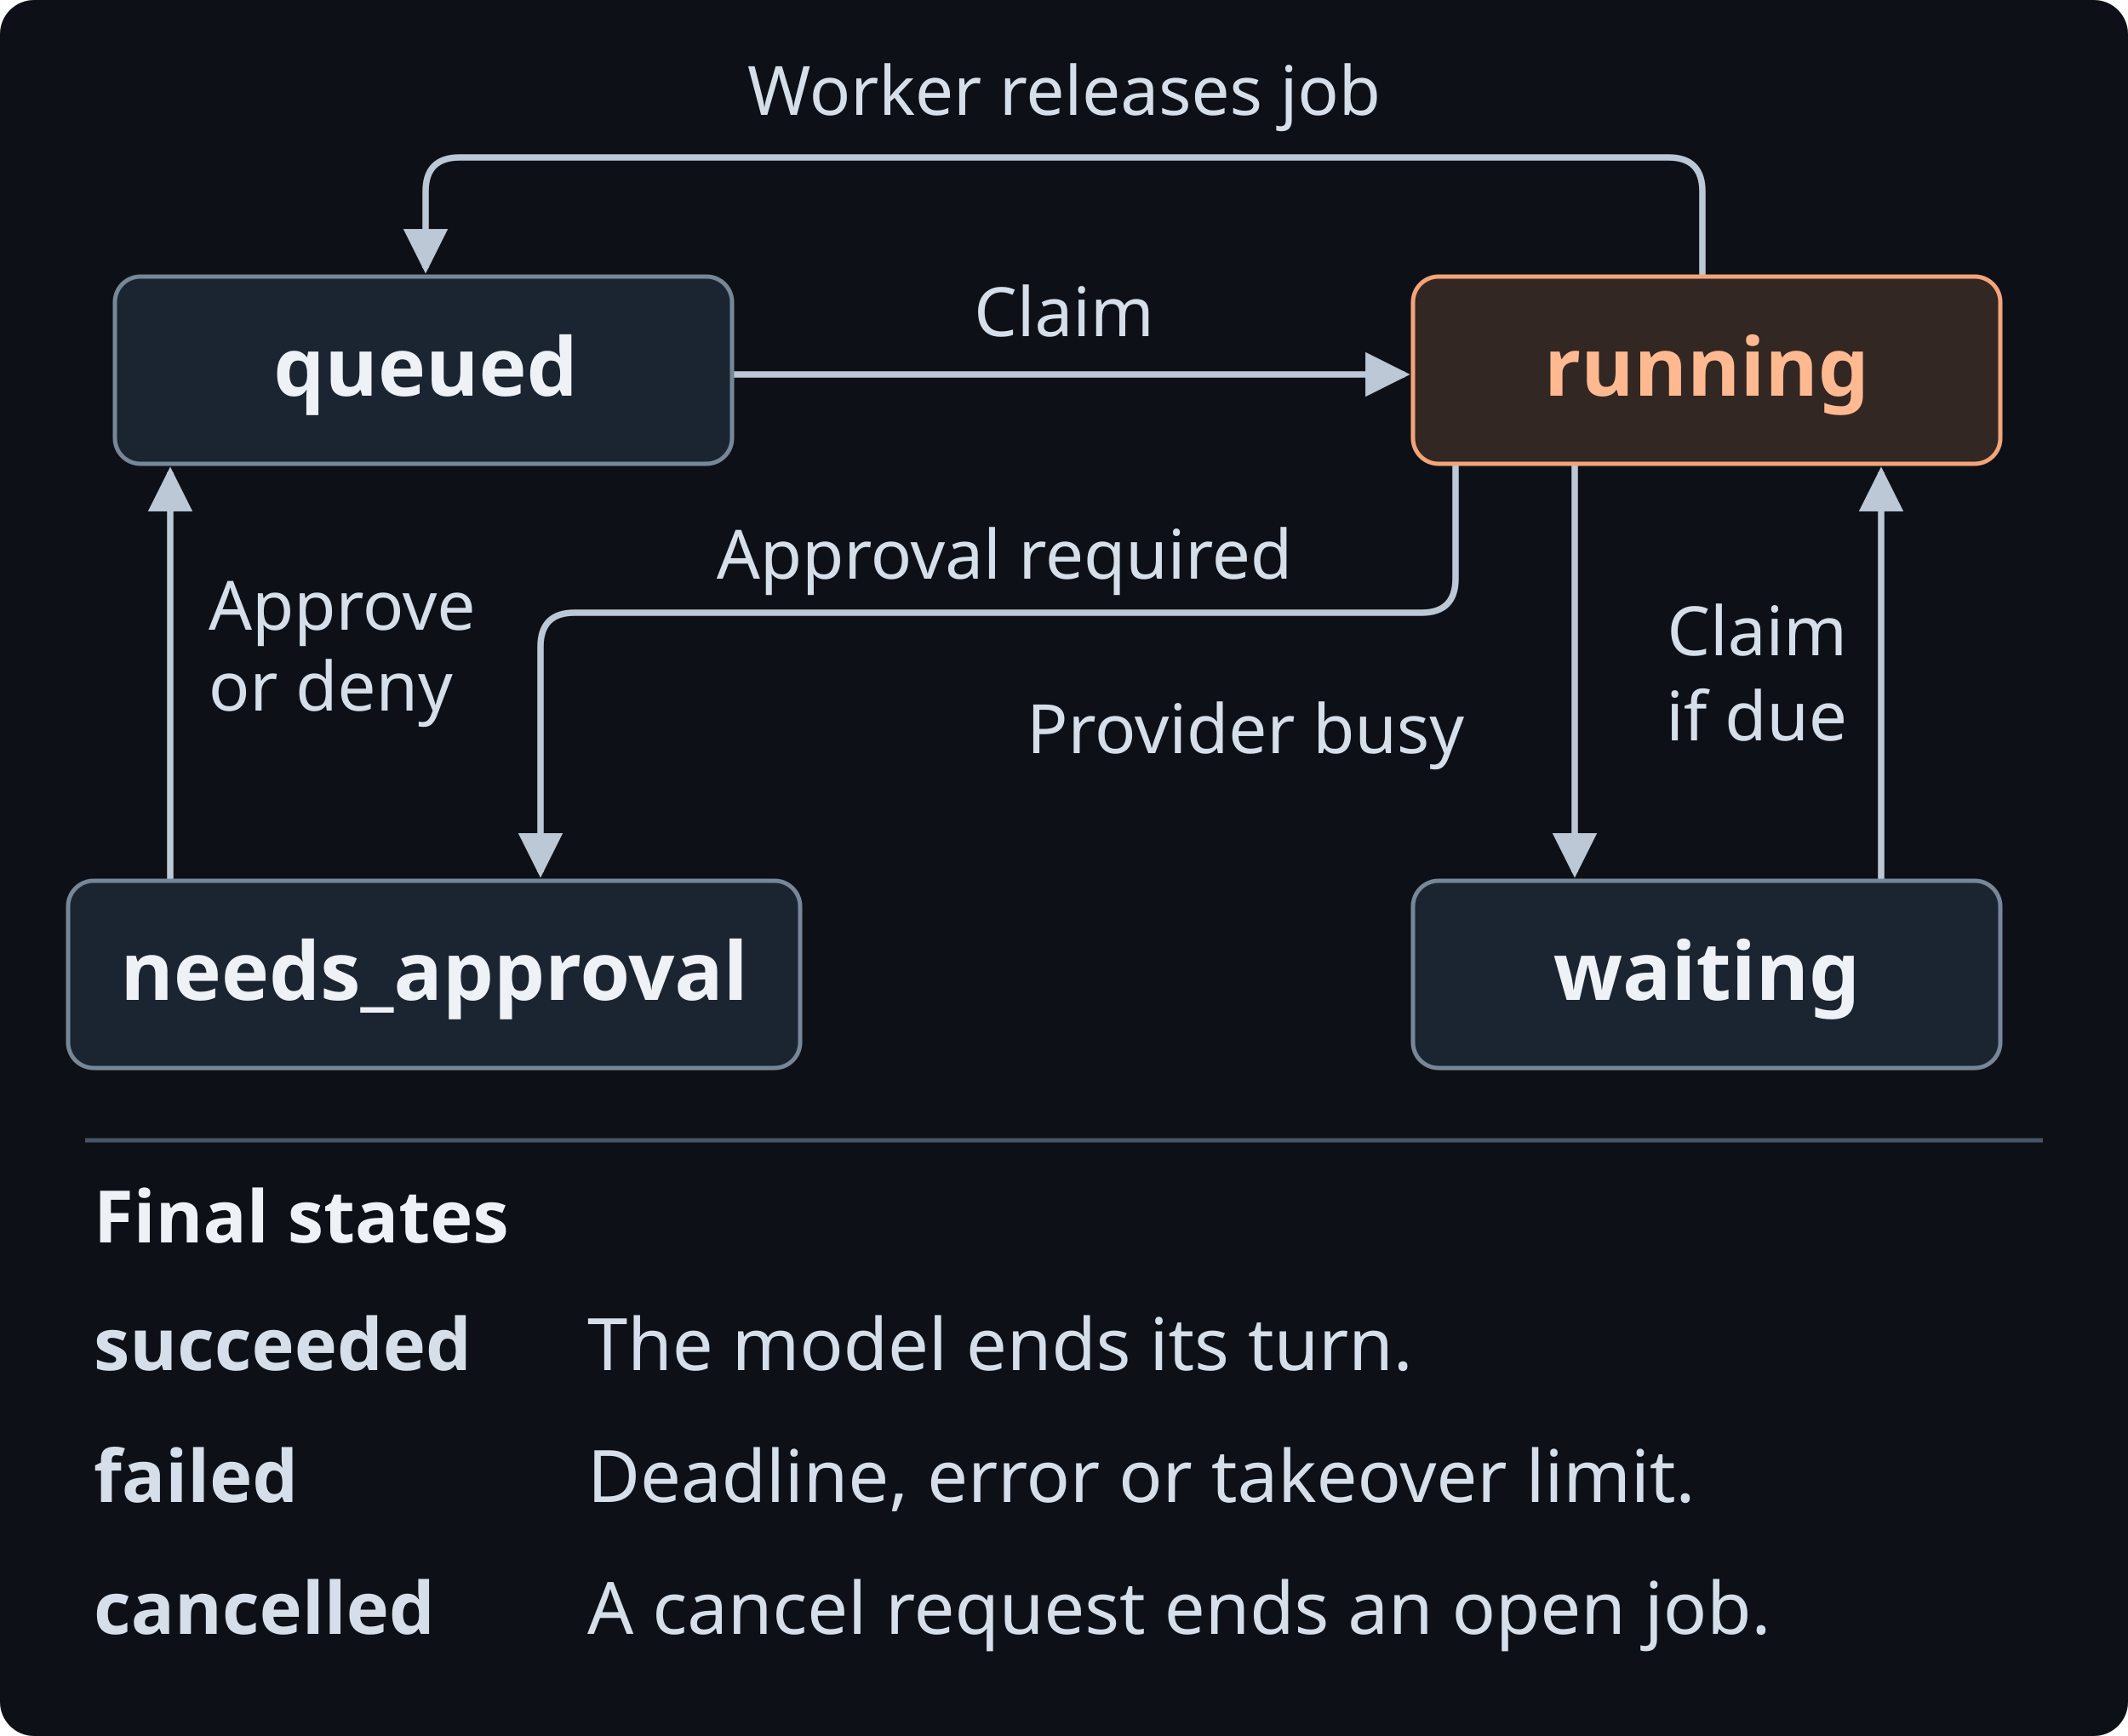
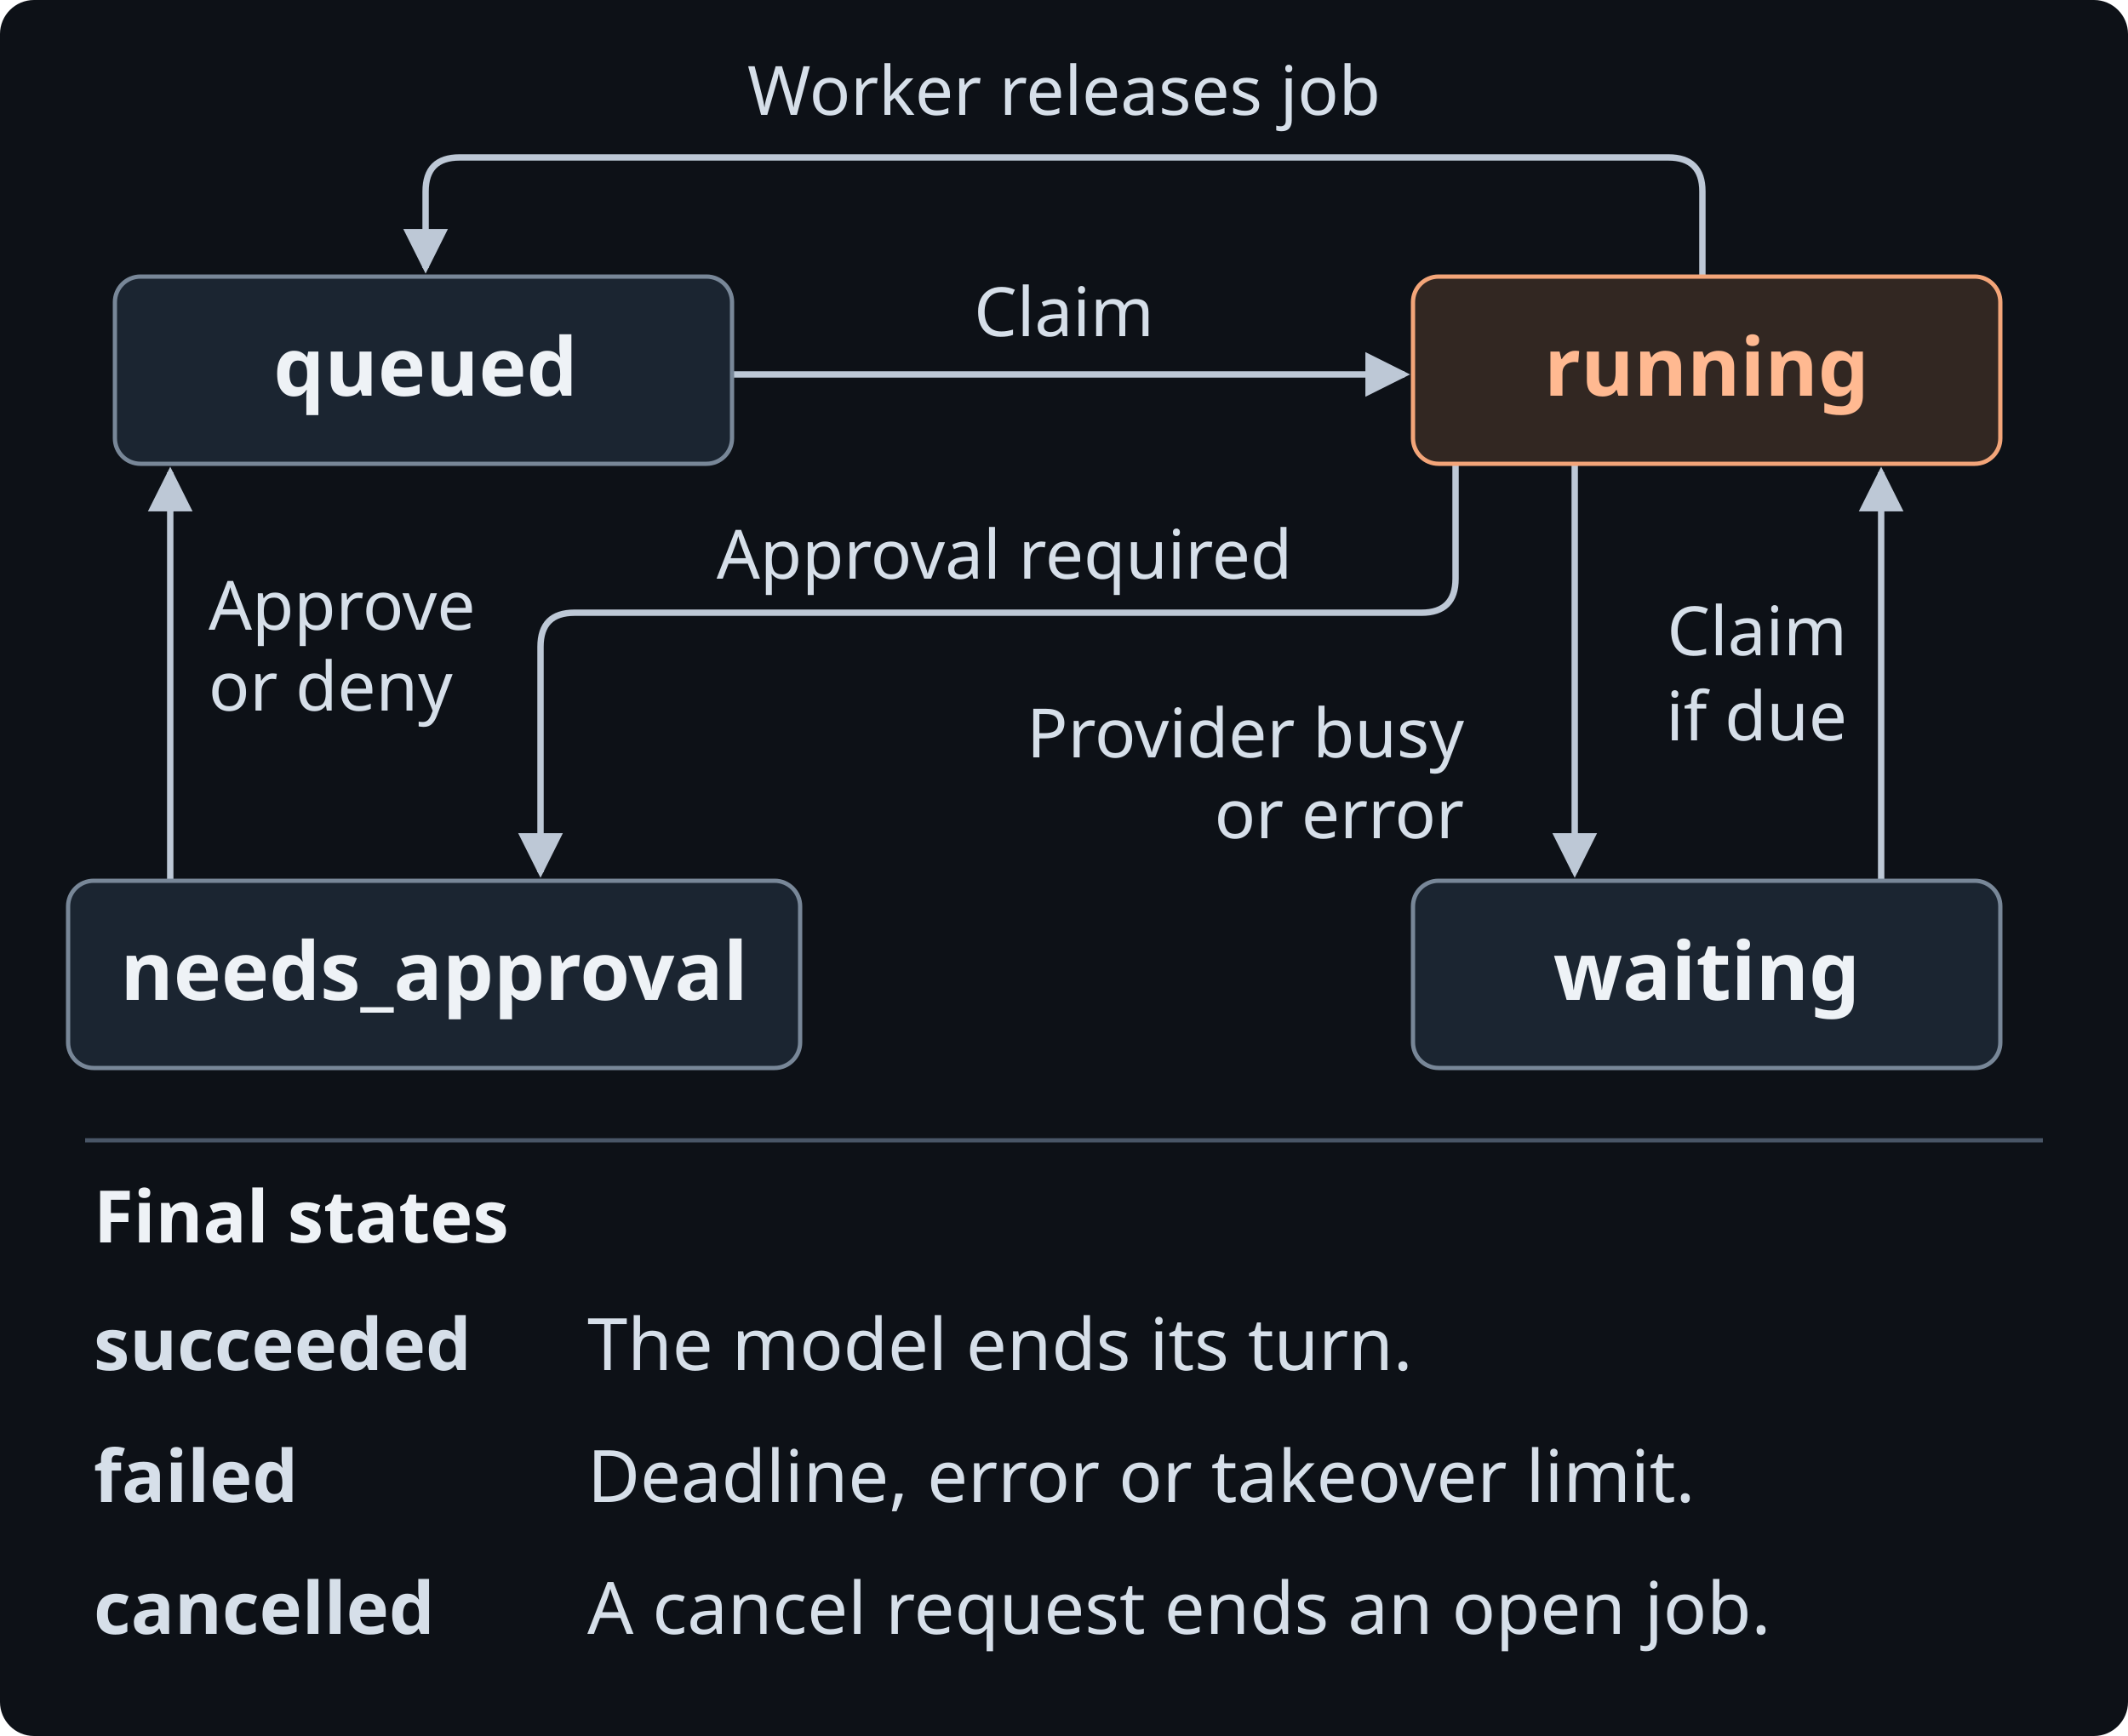
<svg xmlns="http://www.w3.org/2000/svg" width="500" height="408" viewBox="0 0 500 408" role="img" aria-labelledby="title desc">
  <rect width="500" height="408" rx="8" fill="#0d1117" />
  <defs>
    <marker id="arrow" viewBox="0 0 8 8" refX="7" refY="4" markerWidth="7" markerHeight="7" orient="auto">
      <path d="m0 0 8 4-8 4z" fill="#bdc8d6" />
    </marker>
  </defs>
  <g fill="none" stroke="#bdc8d6" stroke-width="1.5" marker-end="url(#arrow)">
    <path d="M172 88H330" />
    <path d="M400 65V45q0-8-8-8H108q-8 0-8 8v18" />
    <path d="M342 109v27q0 8-8 8H135q-8 0-8 8v53" />
    <path d="M40 207v-96" />
    <path d="M370 109v96" />
    <path d="M442 207v-96" />
  </g>
  <g fill="#1b2531" stroke="#788798">
    <rect x="27" y="65" width="145" height="44" rx="6" />
    <rect x="332" y="65" width="138" height="44" rx="6" fill="#322722" stroke="#f3a579" />
    <rect x="16" y="207" width="172" height="44" rx="6" />
    <rect x="332" y="207" width="138" height="44" rx="6" />
  </g>
  <g font-family="system-ui, sans-serif" fill="#eef2f6" text-anchor="middle">
    <g font-size="19" font-weight="600">
      <text x="100" y="93">queued</text>
      <text x="401" y="93" fill="#ffb991">running</text>
      <text x="102" y="235">needs_approval</text>
      <text x="401" y="235">waiting</text>
    </g>
    <g font-size="16" fill="#d6dfe9">
      <text x="250" y="27">Worker releases job</text>
      <text x="250" y="79">Claim</text>
      <text x="236" y="136">Approval required</text>
      <text x="49" y="148" text-anchor="start">Approve</text>
      <text x="49" y="167" text-anchor="start">or deny</text>
-       <text x="344" y="177" text-anchor="end">Provider busy</text>
+       <text x="344" y="178" text-anchor="end">Provider busy</text>
+       <text x="344" y="197" text-anchor="end">or error</text>
      <text x="434" y="154" text-anchor="end">Claim</text>
      <text x="434" y="174" text-anchor="end">if due</text>
    </g>
  </g>
  <path d="M20 268H480" stroke="#495667" />
  <g font-family="system-ui, sans-serif" font-size="17" fill="#d6dfe9">
    <text x="22" y="292" fill="#eef2f6" font-weight="600">Final states</text>
    <text x="22" y="322" font-weight="600">succeeded</text>
    <text x="138" y="322">The model ends its turn.</text>
    <text x="22" y="353" font-weight="600">failed</text>
    <text x="138" y="353">Deadline, error or takeover limit.</text>
    <text x="22" y="384" font-weight="600">cancelled</text>
    <text x="138" y="384">A cancel request ends an open job.</text>
  </g>
</svg>
